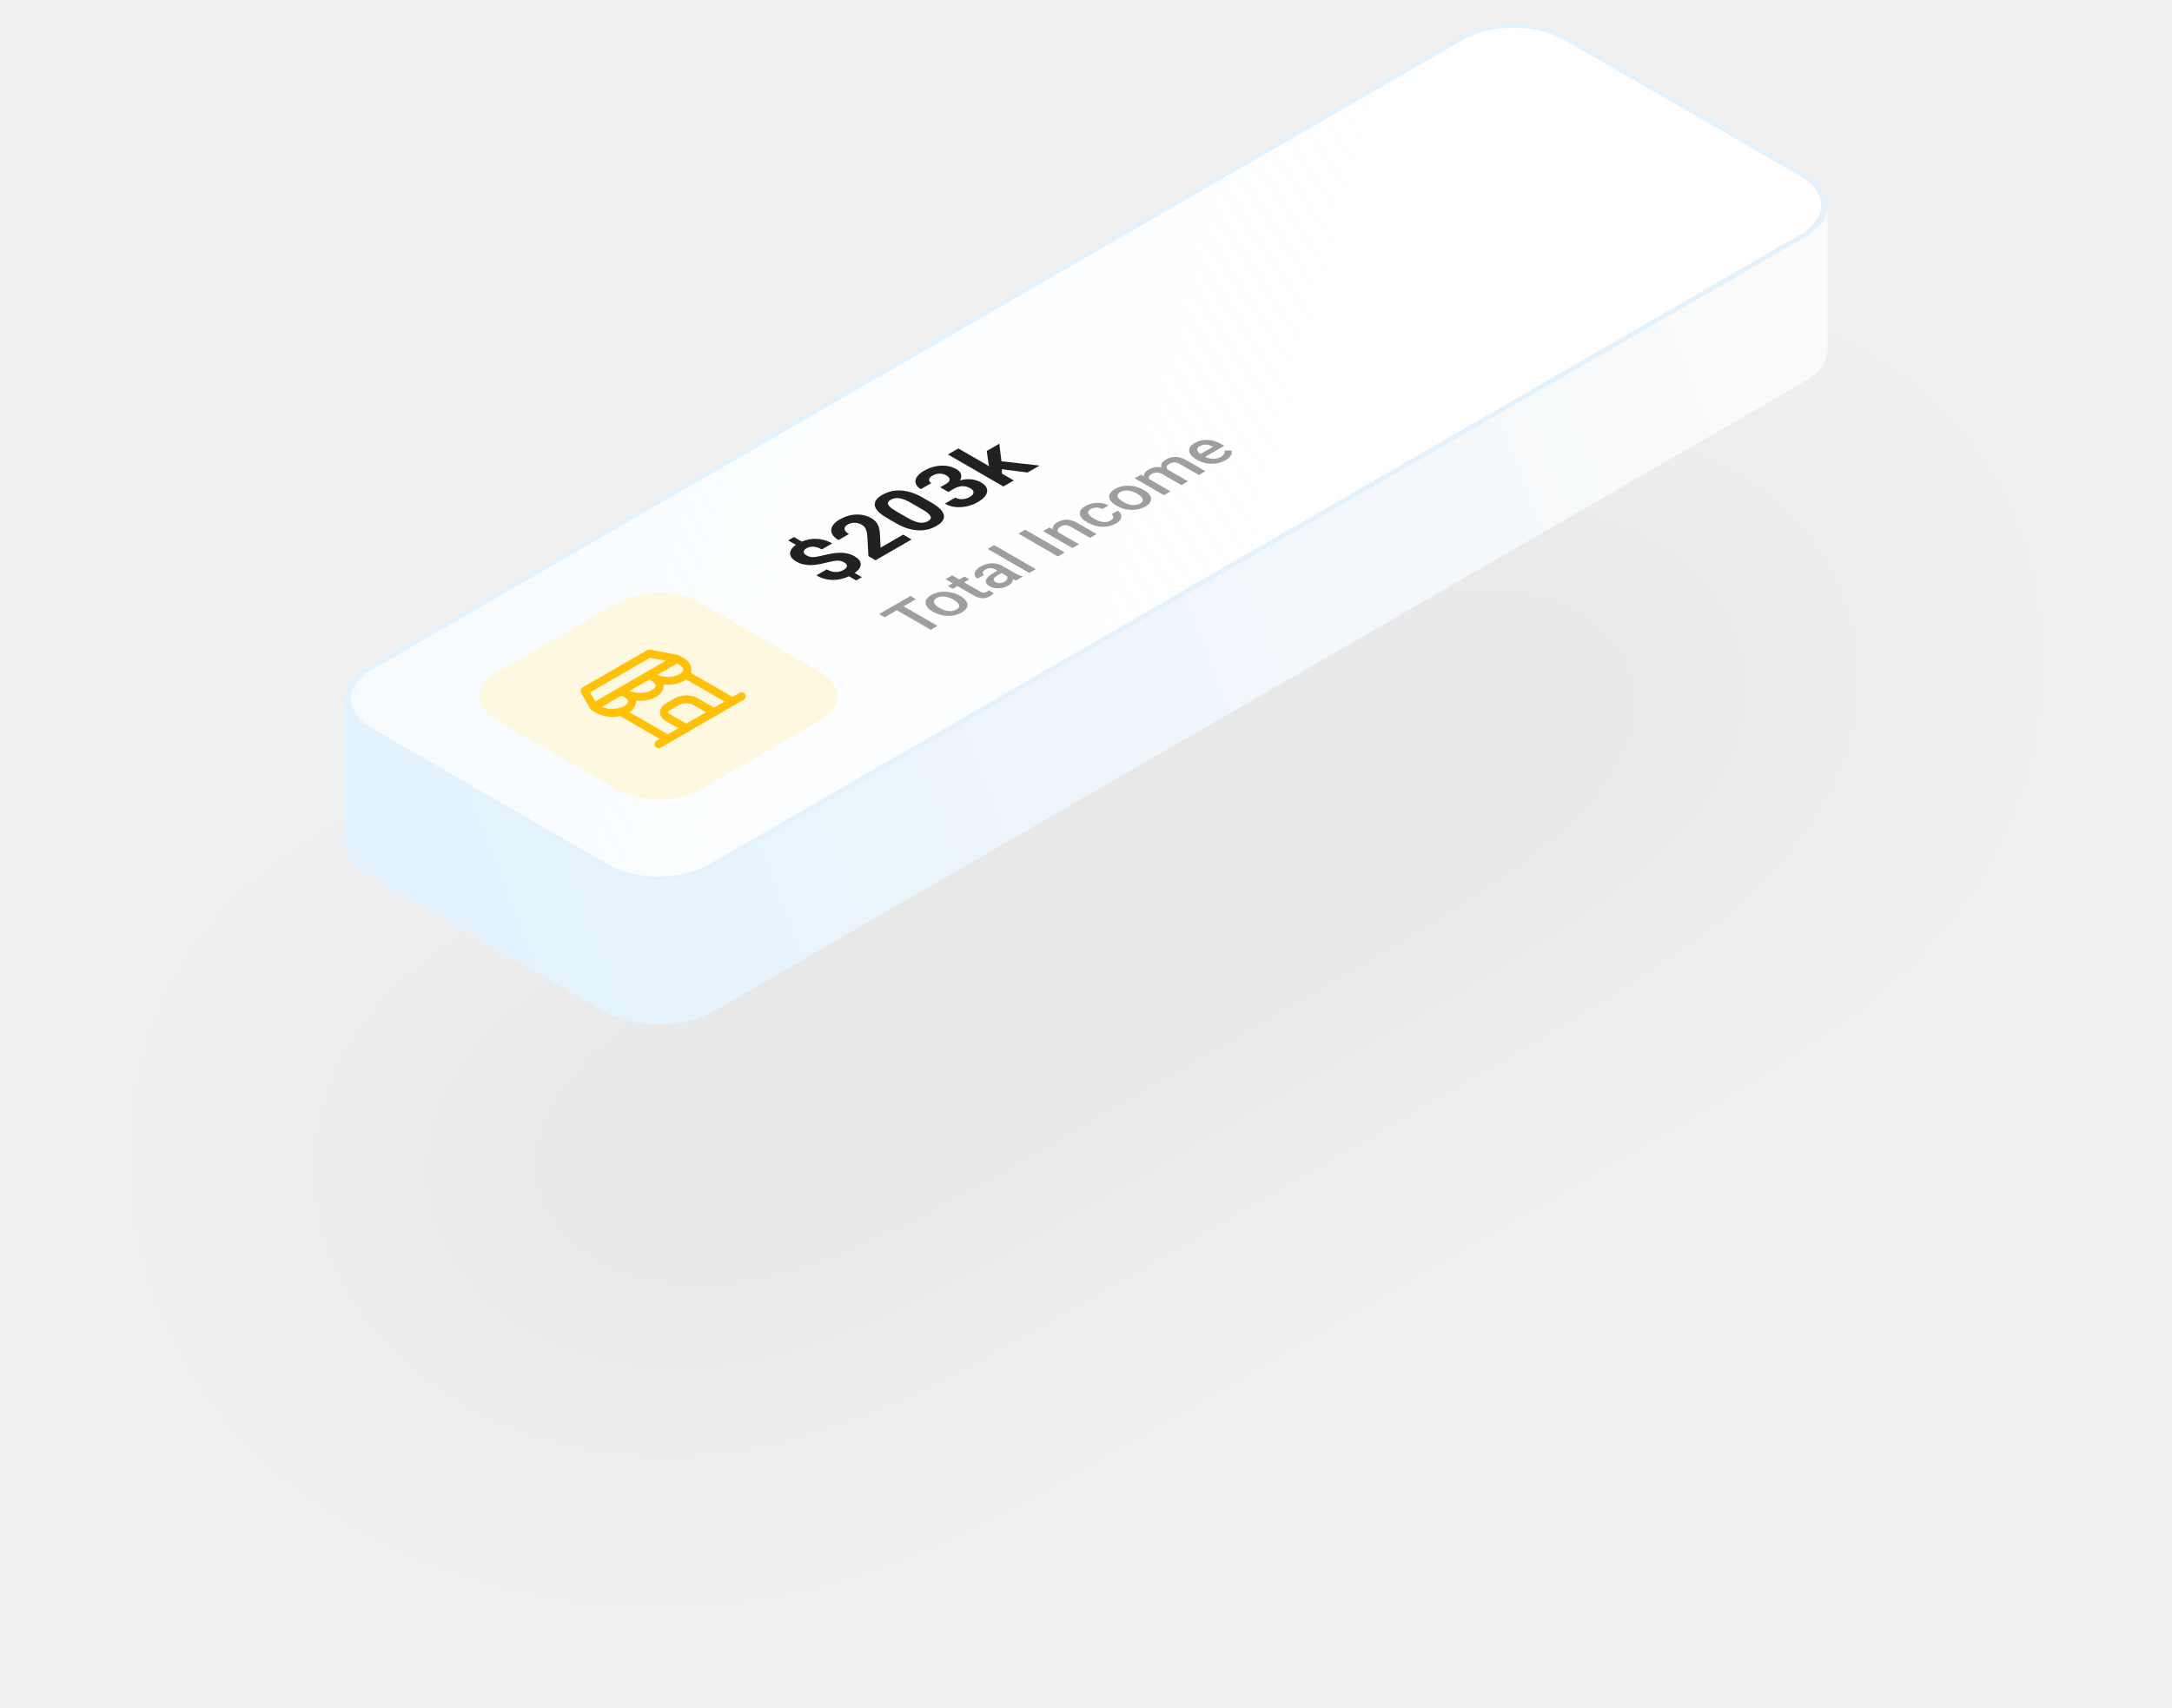
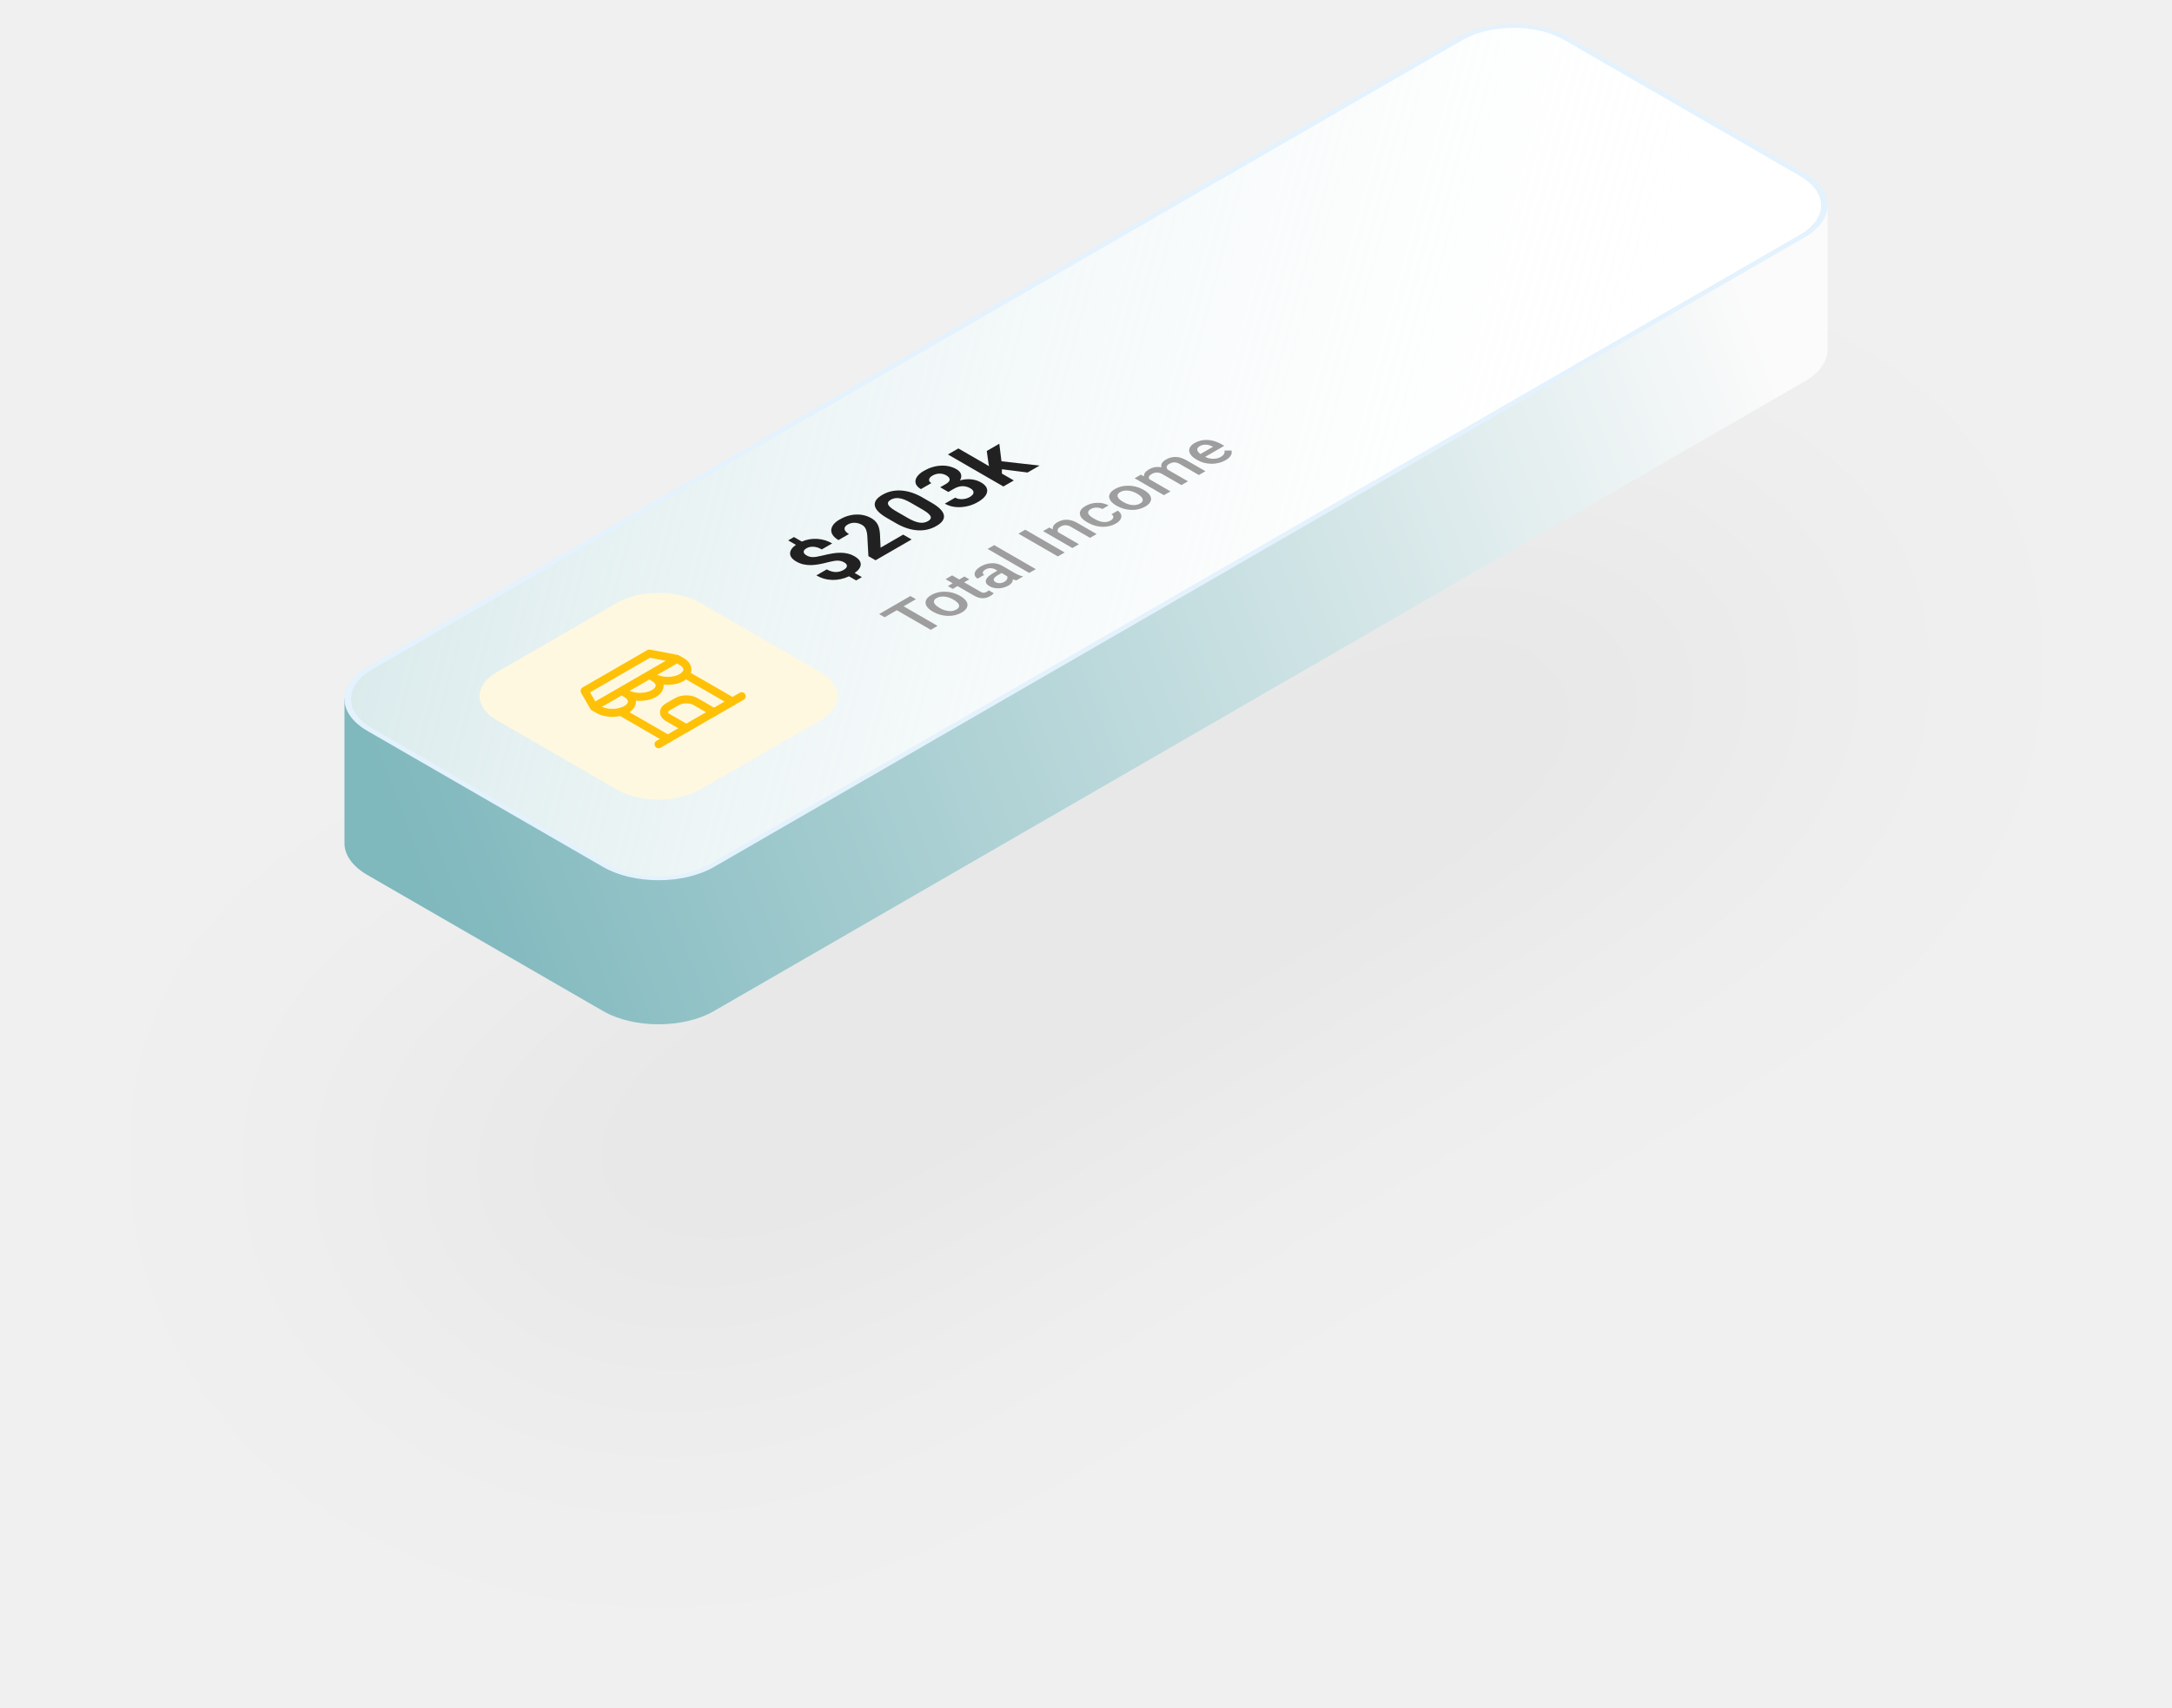
<svg xmlns="http://www.w3.org/2000/svg" width="407" height="320" viewBox="0 0 407 320" fill="none">
  <g filter="url(#filter0_d)">
    <path d="M84.999 142.641L64.549 130.834V157.67C64.537 157.868 64.537 158.065 64.549 158.262V158.276C64.678 160.343 66.111 162.388 68.844 163.966L113.006 189.461C118.746 192.775 128.052 192.774 133.791 189.461L338.155 71.48C341.16 69.745 342.592 67.446 342.451 65.173V38.317L321.975 50.139L293.993 33.986C288.254 30.672 278.948 30.672 273.209 33.986L84.999 142.641Z" fill="url(#paint0_linear)" />
  </g>
  <rect x="0.866" width="258.975" height="73.993" rx="11.5" transform="matrix(0.866041 -0.499972 0.866041 0.499972 58.568 131.399)" fill="white" />
  <rect x="0.866" width="258.975" height="73.993" rx="11.5" transform="matrix(0.866041 -0.499972 0.866041 0.499972 58.568 131.399)" fill="url(#paint1_linear)" />
  <rect x="0.866" width="258.975" height="73.993" rx="11.5" transform="matrix(0.866041 -0.499972 0.866041 0.499972 58.568 131.399)" stroke="#E3F2FD" />
  <path d="M171.63 112.285L169.326 113.615L175.679 117.283L174.405 118.018L168.052 114.351L165.769 115.669L164.733 115.071L170.594 111.688L171.63 112.285ZM174.755 114.588C174.218 114.277 173.84 113.937 173.624 113.566C173.404 113.193 173.372 112.828 173.527 112.473C173.68 112.115 174.006 111.792 174.507 111.503C175.248 111.075 176.087 110.866 177.024 110.876C177.964 110.884 178.847 111.105 179.673 111.538L179.967 111.702C180.508 112.015 180.887 112.355 181.104 112.722C181.323 113.087 181.356 113.449 181.2 113.809C181.048 114.166 180.718 114.491 180.211 114.784C179.436 115.231 178.558 115.441 177.577 115.414C176.596 115.383 175.676 115.119 174.816 114.623L174.755 114.588ZM176.095 113.938C176.66 114.264 177.22 114.452 177.775 114.503C178.326 114.552 178.81 114.456 179.226 114.216C179.642 113.976 179.803 113.695 179.708 113.375C179.617 113.053 179.258 112.711 178.632 112.35C178.078 112.03 177.518 111.845 176.953 111.796C176.391 111.745 175.906 111.838 175.496 112.074C175.094 112.307 174.935 112.584 175.019 112.906C175.101 113.227 175.459 113.57 176.095 113.938ZM178.419 107.821L179.754 108.591L180.723 108.032L181.636 108.559L180.667 109.119L183.732 110.888C183.942 111.009 184.135 111.074 184.311 111.081C184.487 111.085 184.681 111.026 184.894 110.903C185.036 110.821 185.163 110.728 185.275 110.624L186.229 111.175C186.026 111.382 185.794 111.561 185.534 111.711C184.586 112.258 183.59 112.23 182.545 111.626L179.434 109.83L178.531 110.352L177.617 109.825L178.521 109.303L177.186 108.533L178.419 107.821ZM190.441 108.761C190.282 108.732 190.063 108.661 189.786 108.547C189.803 109.01 189.527 109.406 188.959 109.734C188.407 110.052 187.8 110.221 187.137 110.241C186.474 110.26 185.911 110.136 185.447 109.868C184.862 109.531 184.63 109.147 184.752 108.717C184.874 108.284 185.339 107.833 186.148 107.367L186.904 106.93L186.543 106.722C186.259 106.558 185.953 106.473 185.625 106.467C185.293 106.46 184.965 106.549 184.641 106.737C184.36 106.899 184.201 107.073 184.164 107.258C184.123 107.442 184.211 107.596 184.427 107.721L183.194 108.433C182.893 108.259 182.712 108.039 182.651 107.774C182.587 107.506 182.651 107.231 182.844 106.948C183.04 106.663 183.35 106.398 183.773 106.154C184.416 105.783 185.09 105.581 185.797 105.547C186.501 105.512 187.151 105.661 187.746 105.993L190.222 107.422C190.716 107.707 191.18 107.895 191.613 107.985L191.699 108.035L190.441 108.761ZM188.198 109.031C188.441 108.89 188.61 108.724 188.705 108.533C188.803 108.339 188.807 108.154 188.715 107.976L187.68 107.378L187.015 107.762C186.559 108.026 186.295 108.27 186.224 108.495C186.153 108.719 186.263 108.915 186.554 109.083C186.79 109.22 187.058 109.285 187.355 109.277C187.653 109.265 187.934 109.183 188.198 109.031ZM194.094 106.652L192.861 107.364L185.067 102.864L186.3 102.152L194.094 106.652ZM199.504 103.529L198.225 104.267L190.836 100.002L192.115 99.264L199.504 103.529ZM196.616 98.856L197.286 99.202C197.201 98.684 197.489 98.235 198.149 97.855C199.292 97.194 200.529 97.236 201.858 97.981L205.486 100.075L204.253 100.787L200.696 98.733C200.348 98.532 200.014 98.428 199.696 98.42C199.378 98.408 199.049 98.501 198.707 98.698C198.21 98.985 198.064 99.329 198.271 99.729L202.178 101.985L200.945 102.697L195.454 99.527L196.616 98.856ZM208.12 97.535C208.428 97.358 208.594 97.158 208.617 96.938C208.641 96.717 208.528 96.526 208.277 96.366L209.439 95.695C209.768 95.9 209.981 96.147 210.079 96.434C210.174 96.719 210.136 97.01 209.967 97.307C209.798 97.603 209.516 97.866 209.12 98.095C208.352 98.538 207.494 98.746 206.547 98.719C205.6 98.691 204.688 98.425 203.812 97.919L203.685 97.846C202.849 97.363 202.405 96.849 202.35 96.302C202.293 95.753 202.65 95.256 203.421 94.811C204.074 94.434 204.796 94.237 205.588 94.222C206.379 94.202 207.095 94.365 207.734 94.711L206.572 95.382C206.244 95.208 205.877 95.121 205.471 95.121C205.069 95.119 204.712 95.208 204.4 95.388C204.001 95.618 203.839 95.88 203.913 96.173C203.984 96.464 204.312 96.78 204.898 97.122L205.096 97.236C205.691 97.58 206.242 97.775 206.75 97.822C207.257 97.865 207.714 97.77 208.12 97.535ZM209.16 94.726C208.622 94.415 208.245 94.074 208.029 93.703C207.809 93.33 207.777 92.966 207.932 92.611C208.085 92.253 208.411 91.93 208.912 91.641C209.653 91.213 210.492 91.004 211.429 91.014C212.369 91.022 213.252 91.243 214.077 91.676L214.372 91.84C214.913 92.153 215.292 92.493 215.508 92.86C215.728 93.225 215.76 93.587 215.605 93.947C215.453 94.304 215.123 94.629 214.615 94.922C213.841 95.369 212.963 95.579 211.982 95.552C211.001 95.521 210.08 95.257 209.221 94.761L209.16 94.726ZM210.5 94.075C211.065 94.402 211.625 94.59 212.18 94.641C212.731 94.69 213.215 94.594 213.631 94.354C214.047 94.114 214.208 93.833 214.113 93.513C214.022 93.191 213.663 92.849 213.037 92.488C212.482 92.167 211.923 91.983 211.358 91.934C210.796 91.883 210.311 91.976 209.901 92.212C209.499 92.445 209.34 92.722 209.424 93.044C209.505 93.365 209.864 93.708 210.5 94.075ZM213.773 88.952L214.382 89.262C214.318 88.78 214.62 88.345 215.29 87.959C216.024 87.535 216.808 87.407 217.64 87.575C217.477 87.02 217.758 86.534 218.482 86.116C219.088 85.766 219.705 85.603 220.334 85.627C220.967 85.648 221.613 85.845 222.273 86.218L225.881 88.301L224.648 89.013L221.075 86.951C220.727 86.75 220.395 86.646 220.081 86.64C219.766 86.634 219.433 86.733 219.081 86.936C218.8 87.098 218.646 87.275 218.619 87.466C218.592 87.654 218.665 87.838 218.837 88.02L222.608 90.191L221.375 90.903L217.762 88.817C217.098 88.454 216.446 88.458 215.803 88.829C215.309 89.114 215.16 89.432 215.356 89.784L219.335 92.08L218.102 92.792L212.611 89.623L213.773 88.952ZM229.666 86.233C228.885 86.684 228.005 86.909 227.027 86.907C226.05 86.901 225.152 86.662 224.333 86.189L224.181 86.101C223.633 85.785 223.249 85.442 223.029 85.073C222.809 84.7 222.77 84.334 222.912 83.974C223.054 83.615 223.36 83.3 223.831 83.028C224.578 82.597 225.394 82.401 226.276 82.442C227.163 82.481 228.042 82.753 228.915 83.257L229.412 83.544L225.825 85.615C226.315 85.855 226.825 85.975 227.352 85.975C227.883 85.973 228.35 85.856 228.753 85.624C229.318 85.298 229.549 84.9 229.448 84.431L230.747 84.414C230.855 84.73 230.816 85.048 230.63 85.366C230.444 85.68 230.123 85.969 229.666 86.233ZM224.815 83.602C224.477 83.798 224.321 84.024 224.348 84.282C224.379 84.538 224.577 84.804 224.942 85.082L227.291 83.725L227.2 83.673C226.76 83.45 226.339 83.334 225.936 83.324C225.531 83.312 225.157 83.405 224.815 83.602Z" fill="#9E9E9E" />
  <path d="M158.194 105.388C157.824 105.175 157.427 105.065 157.003 105.06C156.579 105.05 156.029 105.133 155.353 105.31C154.676 105.487 154.069 105.627 153.533 105.728C152.991 105.827 152.475 105.883 151.983 105.896C151.491 105.904 151.013 105.857 150.549 105.756C150.089 105.651 149.638 105.472 149.196 105.217C148.433 104.776 148.052 104.275 148.052 103.713C148.052 103.15 148.415 102.612 149.141 102.1L147.693 101.264L148.776 100.639L150.244 101.486C151.155 101.09 152.114 100.922 153.12 100.982C154.121 101.04 155.062 101.322 155.941 101.83L153.986 102.959C153.445 102.646 152.928 102.478 152.436 102.455C151.945 102.426 151.512 102.52 151.137 102.736C150.767 102.95 150.587 103.176 150.596 103.416C150.601 103.653 150.788 103.878 151.158 104.092C151.5 104.289 151.875 104.391 152.281 104.396C152.687 104.401 153.266 104.312 154.02 104.127C154.777 103.939 155.427 103.801 155.968 103.713C156.505 103.622 157.015 103.577 157.497 103.58C157.975 103.58 158.433 103.633 158.871 103.74C159.304 103.844 159.726 104.015 160.136 104.252C160.903 104.694 161.286 105.192 161.286 105.744C161.286 106.296 160.91 106.839 160.156 107.373L161.503 108.15L160.427 108.771L159.087 107.998C158.063 108.474 157.019 108.699 155.955 108.673C154.89 108.642 153.896 108.36 152.971 107.826L154.926 106.697C155.463 107.007 156.002 107.172 156.543 107.193C157.085 107.209 157.594 107.078 158.072 106.802C158.469 106.573 158.679 106.332 158.702 106.08C158.72 105.825 158.551 105.594 158.194 105.388ZM170.82 101.092L164.067 104.99L162.727 104.217L162.518 100.416C162.477 99.887 162.382 99.46 162.234 99.135C162.089 98.807 161.857 98.55 161.537 98.365C161.099 98.113 160.646 97.979 160.177 97.963C159.703 97.945 159.261 98.054 158.851 98.291C158.409 98.546 158.212 98.837 158.262 99.162C158.312 99.483 158.584 99.786 159.081 100.072L157.118 101.205C156.519 100.859 156.113 100.46 155.901 100.01C155.693 99.557 155.711 99.098 155.955 98.635C156.194 98.169 156.645 97.744 157.308 97.362C158.323 96.776 159.353 96.462 160.4 96.42C161.451 96.376 162.421 96.61 163.309 97.123C163.796 97.404 164.166 97.764 164.419 98.201C164.672 98.639 164.827 99.229 164.886 99.971L165.008 102.627L169.243 100.182L170.82 101.092ZM174.581 94.217C175.944 95.004 176.704 95.768 176.862 96.51C177.019 97.252 176.555 97.937 175.468 98.564C174.394 99.184 173.219 99.454 171.943 99.373C170.666 99.292 169.36 98.874 168.025 98.119L166.212 97.072C164.836 96.278 164.076 95.511 163.932 94.772C163.792 94.03 164.259 93.349 165.332 92.729C166.406 92.109 167.581 91.84 168.857 91.92C170.129 91.999 171.433 92.415 172.768 93.17L174.581 94.217ZM170.637 94.198C169.82 93.726 169.114 93.449 168.519 93.366C167.924 93.277 167.389 93.37 166.916 93.643C166.455 93.909 166.293 94.208 166.428 94.541C166.564 94.869 167.001 95.255 167.741 95.698L170.136 97.08C170.939 97.544 171.645 97.826 172.254 97.928C172.863 98.024 173.409 97.933 173.891 97.654C174.369 97.378 174.527 97.071 174.365 96.733C174.202 96.394 173.74 96 172.978 95.549L170.637 94.198ZM176.178 91.311L177.22 90.71C177.716 90.423 177.96 90.139 177.951 89.858C177.942 89.577 177.732 89.318 177.322 89.081C176.925 88.852 176.496 88.742 176.036 88.753C175.58 88.76 175.145 88.884 174.73 89.124C174.356 89.34 174.146 89.581 174.101 89.846C174.051 90.109 174.191 90.336 174.52 90.526L172.565 91.655C172.051 91.358 171.728 91.013 171.598 90.62C171.467 90.221 171.534 89.812 171.801 89.393C172.071 88.971 172.506 88.587 173.106 88.241C174.148 87.639 175.215 87.313 176.307 87.26C177.394 87.206 178.375 87.431 179.25 87.936C179.701 88.197 179.978 88.516 180.082 88.893C180.186 89.271 180.116 89.647 179.872 90.022C180.626 89.816 181.336 89.75 182.004 89.823C182.676 89.893 183.282 90.085 183.824 90.397C184.699 90.902 185.08 91.492 184.967 92.166C184.859 92.838 184.279 93.478 183.228 94.084C182.245 94.652 181.18 94.967 180.035 95.03C178.894 95.09 177.897 94.873 177.044 94.381L179 93.252C179.369 93.466 179.809 93.561 180.319 93.537C180.833 93.511 181.293 93.381 181.699 93.147C182.164 92.879 182.405 92.599 182.423 92.307C182.441 92.01 182.247 91.745 181.841 91.51C180.858 90.943 179.825 90.971 178.742 91.596L177.707 92.194L176.178 91.311ZM187.741 87.932V88.745L189.974 90.034L188.019 91.163L177.626 85.163L179.581 84.034L185.339 87.358L185.231 86.858L184.906 84.507L187.254 83.151L187.66 86.44L194.805 87.245L192.559 88.542L187.741 87.932Z" fill="#212121" />
  <rect width="43.996" height="43.996" rx="9" transform="matrix(0.866041 -0.499972 0.866041 0.499972 85.2966 130.466)" fill="#FFF8E1" />
  <g clip-path="url(#clip0)">
    <path d="M123.4 139.465L138.988 130.466" stroke="#FFC107" stroke-width="1.5" stroke-linecap="round" stroke-linejoin="round" />
    <path d="M111.277 132.466L112.143 132.966C112.832 133.364 113.767 133.587 114.741 133.587C115.716 133.587 116.65 133.364 117.339 132.966C118.028 132.568 118.415 132.029 118.415 131.466C118.415 130.904 118.028 130.364 117.339 129.966M111.277 132.466L116.473 129.467L117.339 129.966M111.277 132.466L126.865 123.467M111.277 132.466L109.546 129.467L121.669 122.468L126.865 123.467M117.339 129.966C118.028 130.364 118.963 130.588 119.937 130.588C120.911 130.588 121.846 130.364 122.535 129.966C123.224 129.569 123.611 129.029 123.611 128.467C123.611 127.904 123.224 127.365 122.535 126.967M122.535 126.967L121.669 126.467M122.535 126.967C123.224 127.365 124.158 127.588 125.133 127.588C126.107 127.588 127.042 127.365 127.731 126.967C128.42 126.569 128.807 126.03 128.807 125.467C128.807 124.905 128.42 124.365 127.731 123.967L126.865 123.467" stroke="#FFC107" stroke-width="1.5" stroke-linecap="round" stroke-linejoin="round" />
    <path d="M125.133 138.466L116.343 133.391" stroke="#FFC107" stroke-width="1.5" stroke-linecap="round" stroke-linejoin="round" />
    <path d="M137.257 131.467L128.466 126.392" stroke="#FFC107" stroke-width="1.5" stroke-linecap="round" stroke-linejoin="round" />
    <path d="M128.597 136.466L125.133 134.466C124.673 134.201 124.415 133.841 124.415 133.466C124.415 133.091 124.673 132.731 125.133 132.466L126.865 131.466C127.324 131.201 127.947 131.052 128.597 131.052C129.246 131.052 129.869 131.201 130.329 131.466L133.793 133.466" stroke="#FFC107" stroke-width="1.5" stroke-linecap="round" stroke-linejoin="round" />
  </g>
  <defs>
    <filter id="filter0_d" x="0.54" y="31.5" width="405.92" height="288.446" filterUnits="userSpaceOnUse" color-interpolation-filters="sRGB">
      <feFlood flood-opacity="0" result="BackgroundImageFix" />
      <feColorMatrix in="SourceAlpha" type="matrix" values="0 0 0 0 0 0 0 0 0 0 0 0 0 0 0 0 0 0 127 0" />
      <feOffset dy="64" />
      <feGaussianBlur stdDeviation="32" />
      <feColorMatrix type="matrix" values="0 0 0 0 0 0 0 0 0 0 0 0 0 0 0 0 0 0 0.05 0" />
      <feBlend mode="normal" in2="BackgroundImageFix" result="effect1_dropShadow" />
      <feBlend mode="normal" in="SourceGraphic" in2="effect1_dropShadow" result="shape" />
    </filter>
    <linearGradient id="paint0_linear" x1="333.319" y1="70.455" x2="79.005" y2="167.537" gradientUnits="userSpaceOnUse">
      <stop stop-color="#FBFBFB" />
-       <stop offset="1" stop-color="#E3F2FD" />
+       <stop offset="1" stop-color="#7FB8BD" />
    </linearGradient>
    <linearGradient id="paint1_linear" x1="-125.22" y1="-116.149" x2="93.906" y2="181.541" gradientUnits="userSpaceOnUse">
-       <stop stop-color="#E3F2FD" />
+       <stop stop-color="#7FB8BD" />
      <stop offset="1" stop-color="white" stop-opacity="0" />
    </linearGradient>
    <clipPath id="clip0">
      <rect width="23.998" height="23.998" fill="white" transform="matrix(0.866041 -0.499972 0.866041 0.499972 102.617 130.466)" />
    </clipPath>
  </defs>
</svg>
